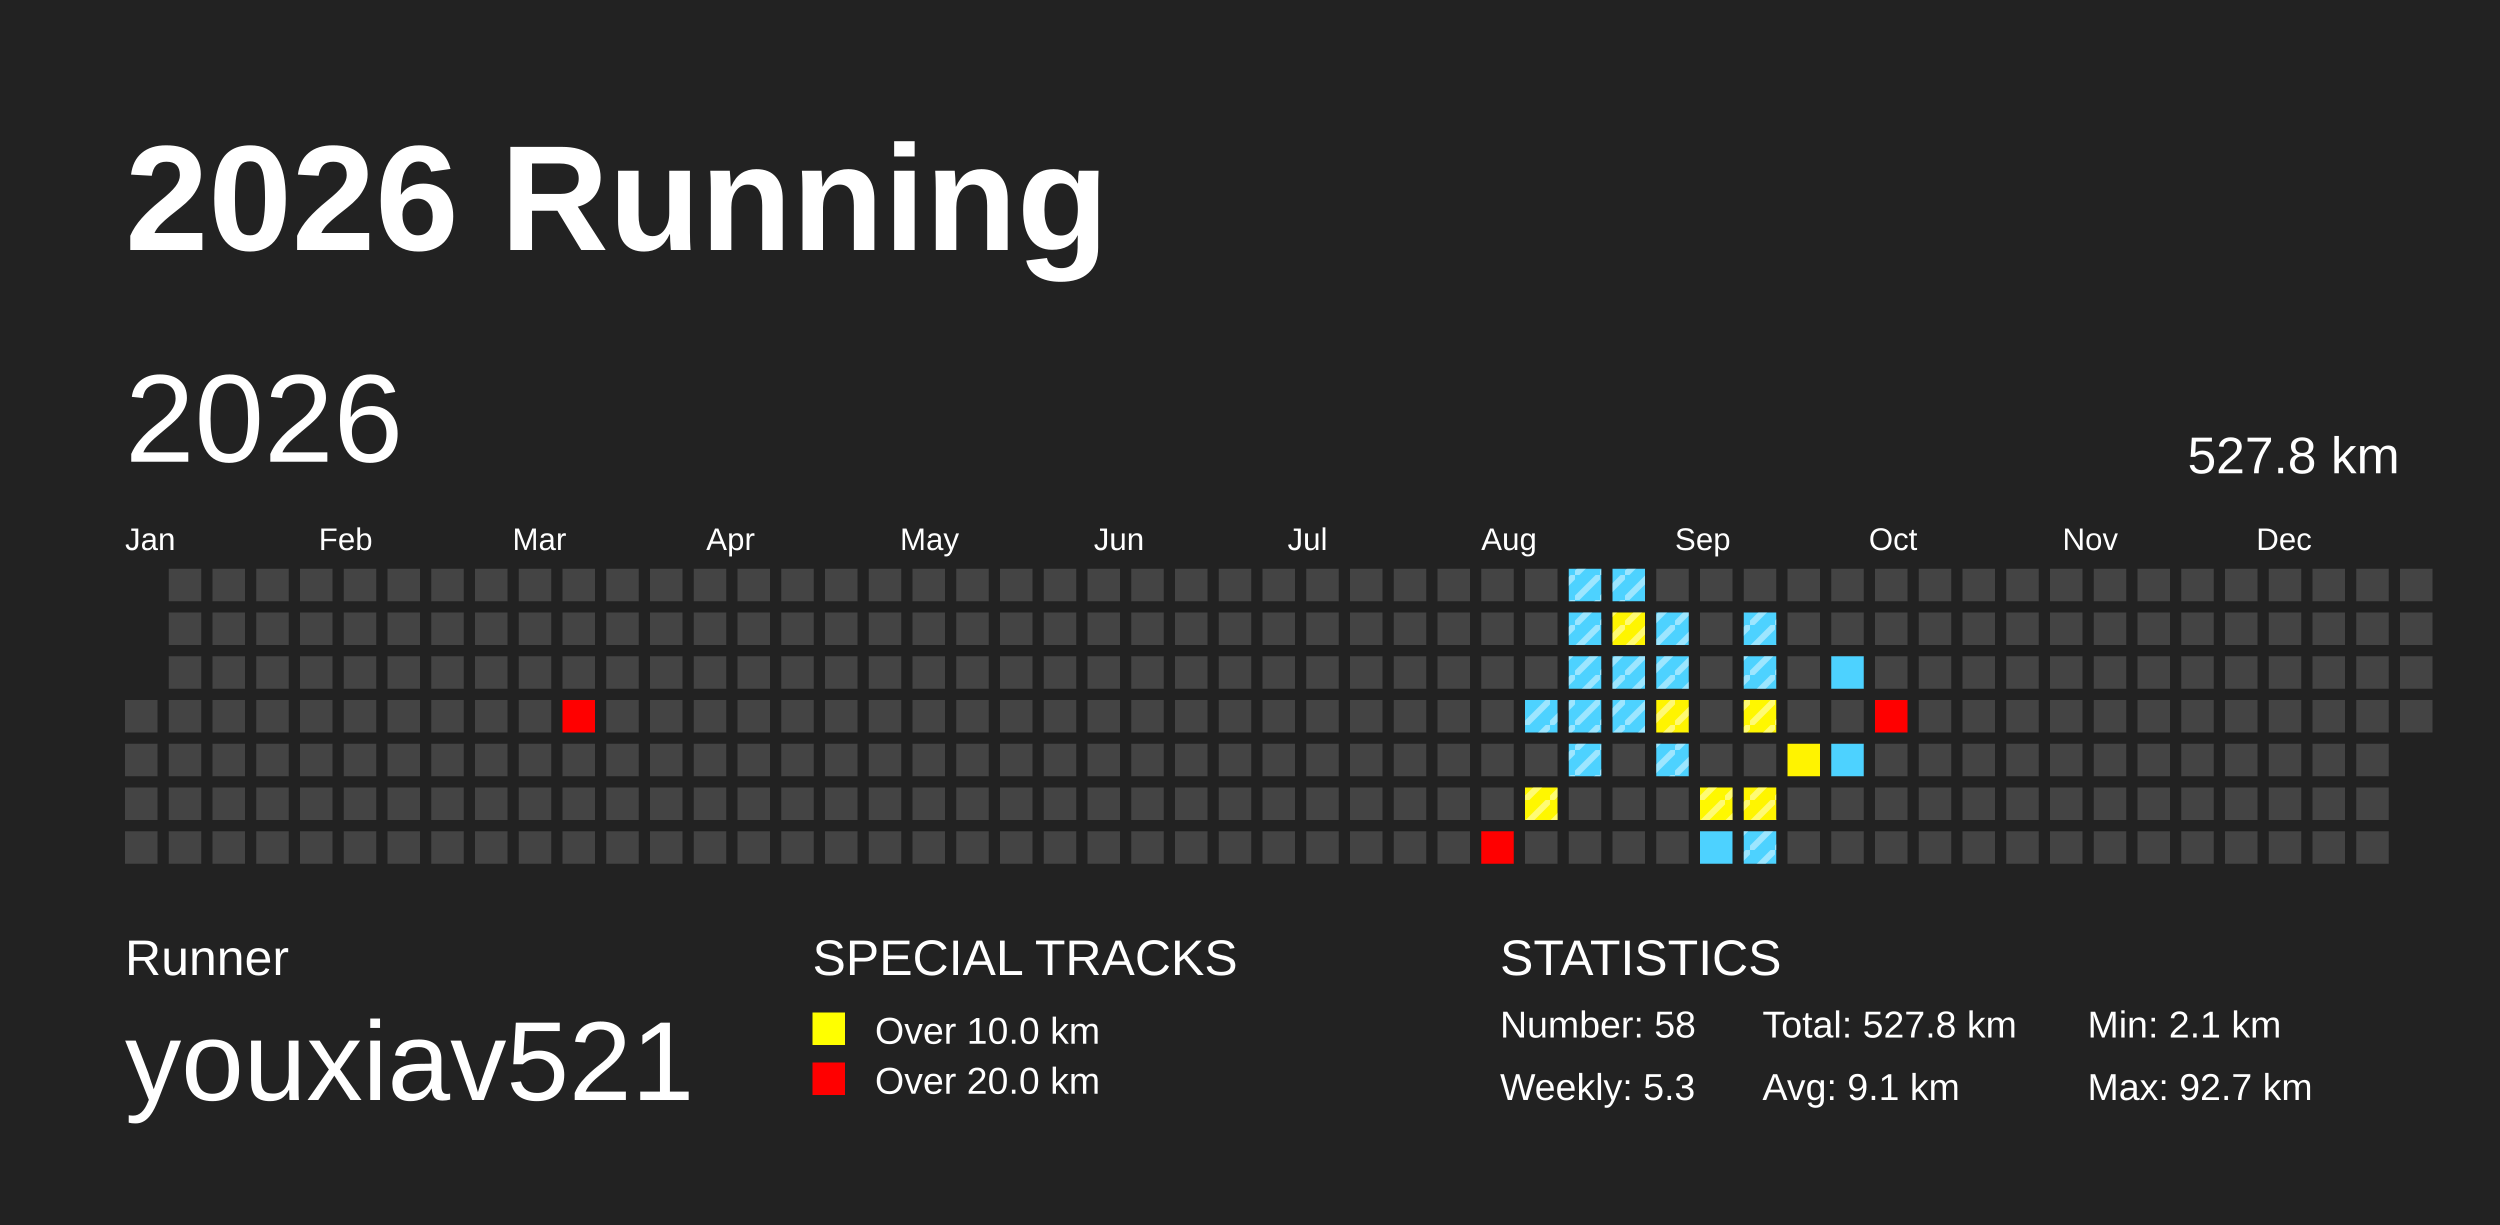
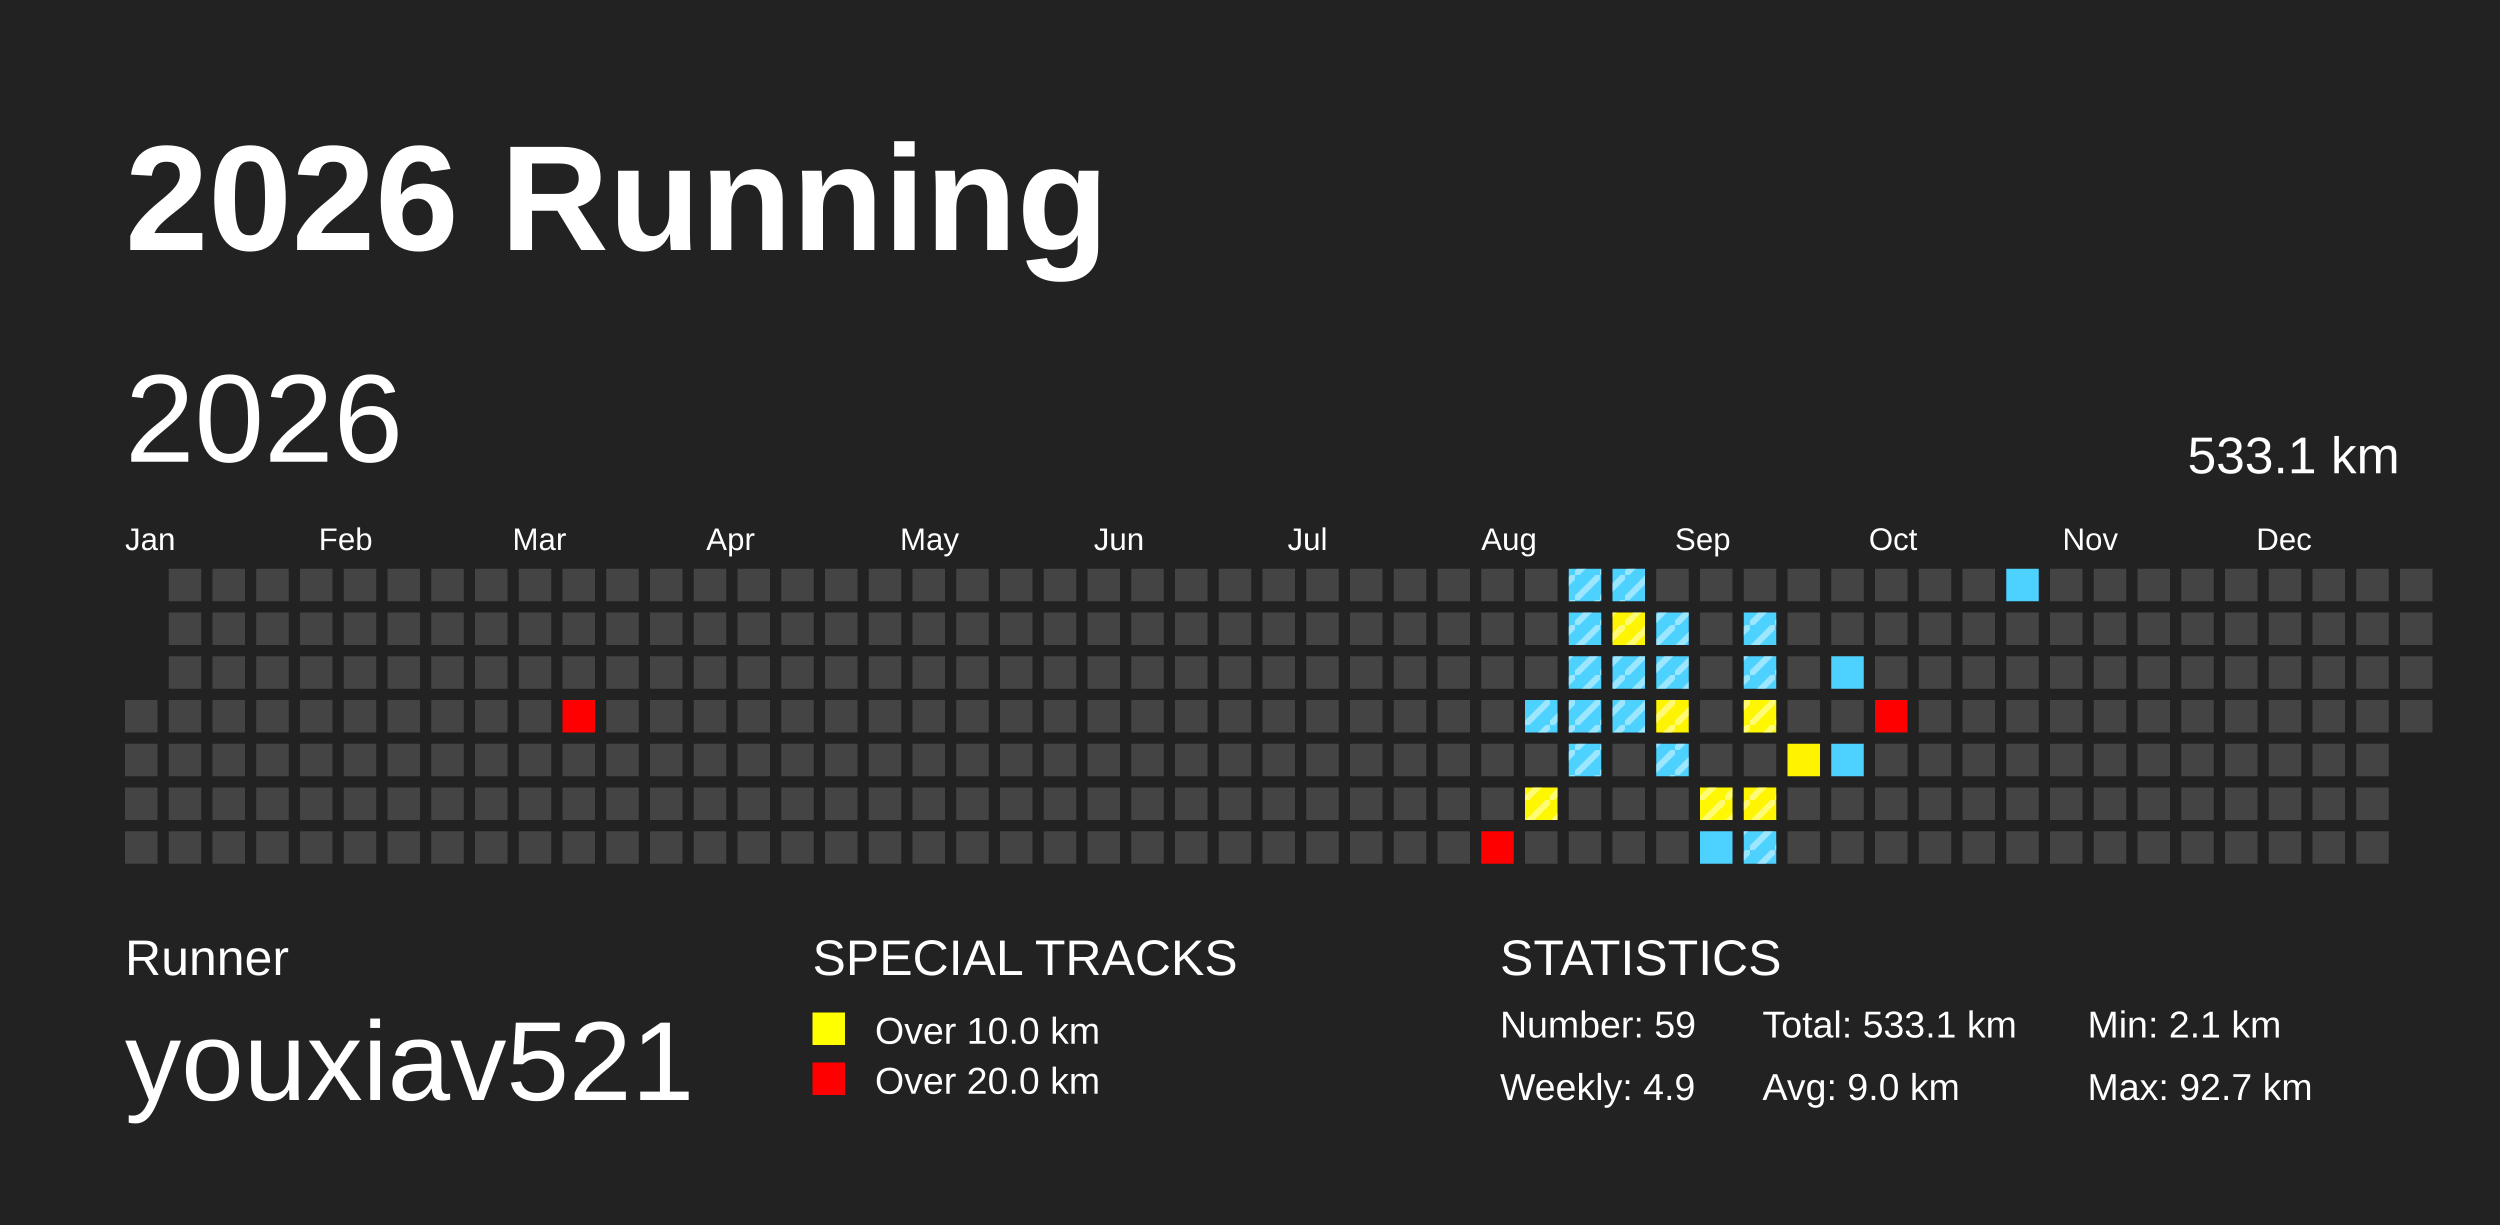
<svg xmlns="http://www.w3.org/2000/svg" baseProfile="full" height="98mm" version="1.1" viewBox="0,0,200,98" width="200mm">
  <defs>
    <pattern height="2" id="indoor-stripe" patternUnits="userSpaceOnUse" width="2">
      <line stroke="white" stroke-opacity="0.45" stroke-width="0.5" x1="0" x2="2" y1="2" y2="0" />
    </pattern>
  </defs>
  <rect fill="#222222" height="98" width="200" x="0" y="0" />
  <text fill="#FFFFFF" style="font-size:12px; font-family:Arial; font-weight:bold;" x="10" y="20">2026 Running</text>
  <text fill="#FFFFFF" style="font-size:4px; font-family:Arial" x="10" y="78">Runner</text>
  <text fill="#FFFFFF" style="font-size:9px; font-family:Arial" x="10" y="88">youxiav521</text>
  <text fill="#FFFFFF" style="font-size:4px; font-family:Arial" x="65" y="78">SPECIAL TRACKS</text>
  <rect fill="yellow" height="2.6" width="2.6" x="65" y="81" />
  <text fill="#FFFFFF" style="font-size:3px; font-family:Arial" x="70" y="83.5">Over 10.0 km</text>
  <rect fill="red" height="2.6" width="2.6" x="65" y="85" />
  <text fill="#FFFFFF" style="font-size:3px; font-family:Arial" x="70" y="87.5">Over 20.0 km</text>
  <text fill="#FFFFFF" style="font-size:4px; font-family:Arial" x="120" y="78">STATISTICS</text>
-   <text fill="#FFFFFF" style="font-size:3px; font-family:Arial" x="120" y="83">Number: 58</text>
-   <text fill="#FFFFFF" style="font-size:3px; font-family:Arial" x="120" y="88">Weekly: 5.3</text>
-   <text fill="#FFFFFF" style="font-size:3px; font-family:Arial" x="141" y="83">Total: 527.8 km</text>
-   <text fill="#FFFFFF" style="font-size:3px; font-family:Arial" x="141" y="88">Avg: 9.1 km</text>
+   <text fill="#FFFFFF" style="font-size:3px; font-family:Arial" x="120" y="83">Number: 59</text>
+   <text fill="#FFFFFF" style="font-size:3px; font-family:Arial" x="120" y="88">Weekly: 4.9</text>
+   <text fill="#FFFFFF" style="font-size:3px; font-family:Arial" x="141" y="83">Total: 533.1 km</text>
+   <text fill="#FFFFFF" style="font-size:3px; font-family:Arial" x="141" y="88">Avg: 9.0 km</text>
  <text fill="#FFFFFF" style="font-size:3px; font-family:Arial" x="167" y="83">Min: 2.1 km</text>
  <text fill="#FFFFFF" style="font-size:3px; font-family:Arial" x="167" y="88">Max: 92.7 km</text>
  <text dominant-baseline="hanging" fill="#FFFFFF" style="font-size:10.0px; font-family:Arial;" x="10" y="30">2026</text>
-   <text dominant-baseline="hanging" fill="#FFFFFF" style="font-size:4.125px; font-family:Arial;" x="175" y="35">527.8 km</text>
+   <text dominant-baseline="hanging" fill="#FFFFFF" style="font-size:4.125px; font-family:Arial;" x="175" y="35">533.1 km</text>
  <text fill="#FFFFFF" style="font-size:2.5px; font-family:Arial" x="10.0" y="44">Jan</text>
  <text fill="#FFFFFF" style="font-size:2.5px; font-family:Arial" x="25.5" y="44">Feb</text>
  <text fill="#FFFFFF" style="font-size:2.5px; font-family:Arial" x="41.0" y="44">Mar</text>
  <text fill="#FFFFFF" style="font-size:2.5px; font-family:Arial" x="56.5" y="44">Apr</text>
  <text fill="#FFFFFF" style="font-size:2.5px; font-family:Arial" x="72.0" y="44">May</text>
  <text fill="#FFFFFF" style="font-size:2.5px; font-family:Arial" x="87.5" y="44">Jun</text>
  <text fill="#FFFFFF" style="font-size:2.5px; font-family:Arial" x="103.0" y="44">Jul</text>
  <text fill="#FFFFFF" style="font-size:2.5px; font-family:Arial" x="118.5" y="44">Aug</text>
  <text fill="#FFFFFF" style="font-size:2.5px; font-family:Arial" x="134.0" y="44">Sep</text>
  <text fill="#FFFFFF" style="font-size:2.5px; font-family:Arial" x="149.5" y="44">Oct</text>
  <text fill="#FFFFFF" style="font-size:2.5px; font-family:Arial" x="165.0" y="44">Nov</text>
  <text fill="#FFFFFF" style="font-size:2.5px; font-family:Arial" x="180.5" y="44">Dec</text>
  <rect fill="#444444" height="2.6" width="2.6" x="10.0" y="56.0" />
  <rect fill="#444444" height="2.6" width="2.6" x="10.0" y="59.5" />
  <rect fill="#444444" height="2.6" width="2.6" x="10.0" y="63.0" />
  <rect fill="#444444" height="2.6" width="2.6" x="10.0" y="66.5" />
  <rect fill="#444444" height="2.6" width="2.6" x="13.5" y="45.5" />
  <rect fill="#444444" height="2.6" width="2.6" x="13.5" y="49.0" />
  <rect fill="#444444" height="2.6" width="2.6" x="13.5" y="52.5" />
  <rect fill="#444444" height="2.6" width="2.6" x="13.5" y="56.0" />
  <rect fill="#444444" height="2.6" width="2.6" x="13.5" y="59.5" />
  <rect fill="#444444" height="2.6" width="2.6" x="13.5" y="63.0" />
  <rect fill="#444444" height="2.6" width="2.6" x="13.5" y="66.5" />
  <rect fill="#444444" height="2.6" width="2.6" x="17.0" y="45.5" />
  <rect fill="#444444" height="2.6" width="2.6" x="17.0" y="49.0" />
  <rect fill="#444444" height="2.6" width="2.6" x="17.0" y="52.5" />
  <rect fill="#444444" height="2.6" width="2.6" x="17.0" y="56.0" />
  <rect fill="#444444" height="2.6" width="2.6" x="17.0" y="59.5" />
  <rect fill="#444444" height="2.6" width="2.6" x="17.0" y="63.0" />
  <rect fill="#444444" height="2.6" width="2.6" x="17.0" y="66.5" />
  <rect fill="#444444" height="2.6" width="2.6" x="20.5" y="45.5" />
  <rect fill="#444444" height="2.6" width="2.6" x="20.5" y="49.0" />
  <rect fill="#444444" height="2.6" width="2.6" x="20.5" y="52.5" />
  <rect fill="#444444" height="2.6" width="2.6" x="20.5" y="56.0" />
  <rect fill="#444444" height="2.6" width="2.6" x="20.5" y="59.5" />
  <rect fill="#444444" height="2.6" width="2.6" x="20.5" y="63.0" />
  <rect fill="#444444" height="2.6" width="2.6" x="20.5" y="66.5" />
  <rect fill="#444444" height="2.6" width="2.6" x="24.0" y="45.5" />
  <rect fill="#444444" height="2.6" width="2.6" x="24.0" y="49.0" />
  <rect fill="#444444" height="2.6" width="2.6" x="24.0" y="52.5" />
  <rect fill="#444444" height="2.6" width="2.6" x="24.0" y="56.0" />
  <rect fill="#444444" height="2.6" width="2.6" x="24.0" y="59.5" />
  <rect fill="#444444" height="2.6" width="2.6" x="24.0" y="63.0" />
  <rect fill="#444444" height="2.6" width="2.6" x="24.0" y="66.5" />
  <rect fill="#444444" height="2.6" width="2.6" x="27.5" y="45.5" />
  <rect fill="#444444" height="2.6" width="2.6" x="27.5" y="49.0" />
  <rect fill="#444444" height="2.6" width="2.6" x="27.5" y="52.5" />
  <rect fill="#444444" height="2.6" width="2.6" x="27.5" y="56.0" />
  <rect fill="#444444" height="2.6" width="2.6" x="27.5" y="59.5" />
  <rect fill="#444444" height="2.6" width="2.6" x="27.5" y="63.0" />
  <rect fill="#444444" height="2.6" width="2.6" x="27.5" y="66.5" />
  <rect fill="#444444" height="2.6" width="2.6" x="31.0" y="45.5" />
  <rect fill="#444444" height="2.6" width="2.6" x="31.0" y="49.0" />
  <rect fill="#444444" height="2.6" width="2.6" x="31.0" y="52.5" />
  <rect fill="#444444" height="2.6" width="2.6" x="31.0" y="56.0" />
  <rect fill="#444444" height="2.6" width="2.6" x="31.0" y="59.5" />
  <rect fill="#444444" height="2.6" width="2.6" x="31.0" y="63.0" />
  <rect fill="#444444" height="2.6" width="2.6" x="31.0" y="66.5" />
  <rect fill="#444444" height="2.6" width="2.6" x="34.5" y="45.5" />
  <rect fill="#444444" height="2.6" width="2.6" x="34.5" y="49.0" />
  <rect fill="#444444" height="2.6" width="2.6" x="34.5" y="52.5" />
  <rect fill="#444444" height="2.6" width="2.6" x="34.5" y="56.0" />
  <rect fill="#444444" height="2.6" width="2.6" x="34.5" y="59.5" />
  <rect fill="#444444" height="2.6" width="2.6" x="34.5" y="63.0" />
  <rect fill="#444444" height="2.6" width="2.6" x="34.5" y="66.5" />
  <rect fill="#444444" height="2.6" width="2.6" x="38.0" y="45.5" />
  <rect fill="#444444" height="2.6" width="2.6" x="38.0" y="49.0" />
  <rect fill="#444444" height="2.6" width="2.6" x="38.0" y="52.5" />
  <rect fill="#444444" height="2.6" width="2.6" x="38.0" y="56.0" />
  <rect fill="#444444" height="2.6" width="2.6" x="38.0" y="59.5" />
  <rect fill="#444444" height="2.6" width="2.6" x="38.0" y="63.0" />
  <rect fill="#444444" height="2.6" width="2.6" x="38.0" y="66.5" />
  <rect fill="#444444" height="2.6" width="2.6" x="41.5" y="45.5" />
  <rect fill="#444444" height="2.6" width="2.6" x="41.5" y="49.0" />
  <rect fill="#444444" height="2.6" width="2.6" x="41.5" y="52.5" />
  <rect fill="#444444" height="2.6" width="2.6" x="41.5" y="56.0" />
  <rect fill="#444444" height="2.6" width="2.6" x="41.5" y="59.5" />
  <rect fill="#444444" height="2.6" width="2.6" x="41.5" y="63.0" />
  <rect fill="#444444" height="2.6" width="2.6" x="41.5" y="66.5" />
  <rect fill="#444444" height="2.6" width="2.6" x="45.0" y="45.5" />
  <rect fill="#444444" height="2.6" width="2.6" x="45.0" y="49.0" />
  <rect fill="#444444" height="2.6" width="2.6" x="45.0" y="52.5" />
  <rect fill="red" height="2.6" width="2.6" x="45.0" y="56.0" />
  <rect fill="#444444" height="2.6" width="2.6" x="45.0" y="59.5" />
  <rect fill="#444444" height="2.6" width="2.6" x="45.0" y="63.0" />
  <rect fill="#444444" height="2.6" width="2.6" x="45.0" y="66.5" />
  <rect fill="#444444" height="2.6" width="2.6" x="48.5" y="45.5" />
  <rect fill="#444444" height="2.6" width="2.6" x="48.5" y="49.0" />
  <rect fill="#444444" height="2.6" width="2.6" x="48.5" y="52.5" />
  <rect fill="#444444" height="2.6" width="2.6" x="48.5" y="56.0" />
  <rect fill="#444444" height="2.6" width="2.6" x="48.5" y="59.5" />
  <rect fill="#444444" height="2.6" width="2.6" x="48.5" y="63.0" />
  <rect fill="#444444" height="2.6" width="2.6" x="48.5" y="66.5" />
  <rect fill="#444444" height="2.6" width="2.6" x="52.0" y="45.5" />
  <rect fill="#444444" height="2.6" width="2.6" x="52.0" y="49.0" />
  <rect fill="#444444" height="2.6" width="2.6" x="52.0" y="52.5" />
  <rect fill="#444444" height="2.6" width="2.6" x="52.0" y="56.0" />
  <rect fill="#444444" height="2.6" width="2.6" x="52.0" y="59.5" />
  <rect fill="#444444" height="2.6" width="2.6" x="52.0" y="63.0" />
  <rect fill="#444444" height="2.6" width="2.6" x="52.0" y="66.5" />
  <rect fill="#444444" height="2.6" width="2.6" x="55.5" y="45.5" />
  <rect fill="#444444" height="2.6" width="2.6" x="55.5" y="49.0" />
  <rect fill="#444444" height="2.6" width="2.6" x="55.5" y="52.5" />
  <rect fill="#444444" height="2.6" width="2.6" x="55.5" y="56.0" />
  <rect fill="#444444" height="2.6" width="2.6" x="55.5" y="59.5" />
  <rect fill="#444444" height="2.6" width="2.6" x="55.5" y="63.0" />
  <rect fill="#444444" height="2.6" width="2.6" x="55.5" y="66.5" />
  <rect fill="#444444" height="2.6" width="2.6" x="59.0" y="45.5" />
  <rect fill="#444444" height="2.6" width="2.6" x="59.0" y="49.0" />
  <rect fill="#444444" height="2.6" width="2.6" x="59.0" y="52.5" />
  <rect fill="#444444" height="2.6" width="2.6" x="59.0" y="56.0" />
  <rect fill="#444444" height="2.6" width="2.6" x="59.0" y="59.5" />
  <rect fill="#444444" height="2.6" width="2.6" x="59.0" y="63.0" />
  <rect fill="#444444" height="2.6" width="2.6" x="59.0" y="66.5" />
  <rect fill="#444444" height="2.6" width="2.6" x="62.5" y="45.5" />
  <rect fill="#444444" height="2.6" width="2.6" x="62.5" y="49.0" />
  <rect fill="#444444" height="2.6" width="2.6" x="62.5" y="52.5" />
  <rect fill="#444444" height="2.6" width="2.6" x="62.5" y="56.0" />
  <rect fill="#444444" height="2.6" width="2.6" x="62.5" y="59.5" />
  <rect fill="#444444" height="2.6" width="2.6" x="62.5" y="63.0" />
  <rect fill="#444444" height="2.6" width="2.6" x="62.5" y="66.5" />
  <rect fill="#444444" height="2.6" width="2.6" x="66.0" y="45.5" />
  <rect fill="#444444" height="2.6" width="2.6" x="66.0" y="49.0" />
  <rect fill="#444444" height="2.6" width="2.6" x="66.0" y="52.5" />
  <rect fill="#444444" height="2.6" width="2.6" x="66.0" y="56.0" />
  <rect fill="#444444" height="2.6" width="2.6" x="66.0" y="59.5" />
  <rect fill="#444444" height="2.6" width="2.6" x="66.0" y="63.0" />
  <rect fill="#444444" height="2.6" width="2.6" x="66.0" y="66.5" />
  <rect fill="#444444" height="2.6" width="2.6" x="69.5" y="45.5" />
  <rect fill="#444444" height="2.6" width="2.6" x="69.5" y="49.0" />
  <rect fill="#444444" height="2.6" width="2.6" x="69.5" y="52.5" />
  <rect fill="#444444" height="2.6" width="2.6" x="69.5" y="56.0" />
  <rect fill="#444444" height="2.6" width="2.6" x="69.5" y="59.5" />
  <rect fill="#444444" height="2.6" width="2.6" x="69.5" y="63.0" />
  <rect fill="#444444" height="2.6" width="2.6" x="69.5" y="66.5" />
  <rect fill="#444444" height="2.6" width="2.6" x="73.0" y="45.5" />
  <rect fill="#444444" height="2.6" width="2.6" x="73.0" y="49.0" />
  <rect fill="#444444" height="2.6" width="2.6" x="73.0" y="52.5" />
  <rect fill="#444444" height="2.6" width="2.6" x="73.0" y="56.0" />
  <rect fill="#444444" height="2.6" width="2.6" x="73.0" y="59.5" />
  <rect fill="#444444" height="2.6" width="2.6" x="73.0" y="63.0" />
  <rect fill="#444444" height="2.6" width="2.6" x="73.0" y="66.5" />
  <rect fill="#444444" height="2.6" width="2.6" x="76.5" y="45.5" />
  <rect fill="#444444" height="2.6" width="2.6" x="76.5" y="49.0" />
  <rect fill="#444444" height="2.6" width="2.6" x="76.5" y="52.5" />
  <rect fill="#444444" height="2.6" width="2.6" x="76.5" y="56.0" />
  <rect fill="#444444" height="2.6" width="2.6" x="76.5" y="59.5" />
  <rect fill="#444444" height="2.6" width="2.6" x="76.5" y="63.0" />
  <rect fill="#444444" height="2.6" width="2.6" x="76.5" y="66.5" />
  <rect fill="#444444" height="2.6" width="2.6" x="80.0" y="45.5" />
  <rect fill="#444444" height="2.6" width="2.6" x="80.0" y="49.0" />
  <rect fill="#444444" height="2.6" width="2.6" x="80.0" y="52.5" />
  <rect fill="#444444" height="2.6" width="2.6" x="80.0" y="56.0" />
  <rect fill="#444444" height="2.6" width="2.6" x="80.0" y="59.5" />
  <rect fill="#444444" height="2.6" width="2.6" x="80.0" y="63.0" />
  <rect fill="#444444" height="2.6" width="2.6" x="80.0" y="66.5" />
  <rect fill="#444444" height="2.6" width="2.6" x="83.5" y="45.5" />
  <rect fill="#444444" height="2.6" width="2.6" x="83.5" y="49.0" />
  <rect fill="#444444" height="2.6" width="2.6" x="83.5" y="52.5" />
  <rect fill="#444444" height="2.6" width="2.6" x="83.5" y="56.0" />
  <rect fill="#444444" height="2.6" width="2.6" x="83.5" y="59.5" />
  <rect fill="#444444" height="2.6" width="2.6" x="83.5" y="63.0" />
  <rect fill="#444444" height="2.6" width="2.6" x="83.5" y="66.5" />
  <rect fill="#444444" height="2.6" width="2.6" x="87.0" y="45.5" />
  <rect fill="#444444" height="2.6" width="2.6" x="87.0" y="49.0" />
  <rect fill="#444444" height="2.6" width="2.6" x="87.0" y="52.5" />
  <rect fill="#444444" height="2.6" width="2.6" x="87.0" y="56.0" />
  <rect fill="#444444" height="2.6" width="2.6" x="87.0" y="59.5" />
  <rect fill="#444444" height="2.6" width="2.6" x="87.0" y="63.0" />
  <rect fill="#444444" height="2.6" width="2.6" x="87.0" y="66.5" />
  <rect fill="#444444" height="2.6" width="2.6" x="90.5" y="45.5" />
  <rect fill="#444444" height="2.6" width="2.6" x="90.5" y="49.0" />
  <rect fill="#444444" height="2.6" width="2.6" x="90.5" y="52.5" />
  <rect fill="#444444" height="2.6" width="2.6" x="90.5" y="56.0" />
  <rect fill="#444444" height="2.6" width="2.6" x="90.5" y="59.5" />
  <rect fill="#444444" height="2.6" width="2.6" x="90.5" y="63.0" />
  <rect fill="#444444" height="2.6" width="2.6" x="90.5" y="66.5" />
  <rect fill="#444444" height="2.6" width="2.6" x="94.0" y="45.5" />
  <rect fill="#444444" height="2.6" width="2.6" x="94.0" y="49.0" />
  <rect fill="#444444" height="2.6" width="2.6" x="94.0" y="52.5" />
  <rect fill="#444444" height="2.6" width="2.6" x="94.0" y="56.0" />
  <rect fill="#444444" height="2.6" width="2.6" x="94.0" y="59.5" />
  <rect fill="#444444" height="2.6" width="2.6" x="94.0" y="63.0" />
  <rect fill="#444444" height="2.6" width="2.6" x="94.0" y="66.5" />
  <rect fill="#444444" height="2.6" width="2.6" x="97.5" y="45.5" />
  <rect fill="#444444" height="2.6" width="2.6" x="97.5" y="49.0" />
  <rect fill="#444444" height="2.6" width="2.6" x="97.5" y="52.5" />
  <rect fill="#444444" height="2.6" width="2.6" x="97.5" y="56.0" />
  <rect fill="#444444" height="2.6" width="2.6" x="97.5" y="59.5" />
  <rect fill="#444444" height="2.6" width="2.6" x="97.5" y="63.0" />
  <rect fill="#444444" height="2.6" width="2.6" x="97.5" y="66.5" />
  <rect fill="#444444" height="2.6" width="2.6" x="101.0" y="45.5" />
  <rect fill="#444444" height="2.6" width="2.6" x="101.0" y="49.0" />
  <rect fill="#444444" height="2.6" width="2.6" x="101.0" y="52.5" />
  <rect fill="#444444" height="2.6" width="2.6" x="101.0" y="56.0" />
  <rect fill="#444444" height="2.6" width="2.6" x="101.0" y="59.5" />
  <rect fill="#444444" height="2.6" width="2.6" x="101.0" y="63.0" />
  <rect fill="#444444" height="2.6" width="2.6" x="101.0" y="66.5" />
  <rect fill="#444444" height="2.6" width="2.6" x="104.5" y="45.5" />
  <rect fill="#444444" height="2.6" width="2.6" x="104.5" y="49.0" />
  <rect fill="#444444" height="2.6" width="2.6" x="104.5" y="52.5" />
  <rect fill="#444444" height="2.6" width="2.6" x="104.5" y="56.0" />
  <rect fill="#444444" height="2.6" width="2.6" x="104.5" y="59.5" />
  <rect fill="#444444" height="2.6" width="2.6" x="104.5" y="63.0" />
  <rect fill="#444444" height="2.6" width="2.6" x="104.5" y="66.5" />
  <rect fill="#444444" height="2.6" width="2.6" x="108.0" y="45.5" />
  <rect fill="#444444" height="2.6" width="2.6" x="108.0" y="49.0" />
  <rect fill="#444444" height="2.6" width="2.6" x="108.0" y="52.5" />
  <rect fill="#444444" height="2.6" width="2.6" x="108.0" y="56.0" />
  <rect fill="#444444" height="2.6" width="2.6" x="108.0" y="59.5" />
  <rect fill="#444444" height="2.6" width="2.6" x="108.0" y="63.0" />
  <rect fill="#444444" height="2.6" width="2.6" x="108.0" y="66.5" />
  <rect fill="#444444" height="2.6" width="2.6" x="111.5" y="45.5" />
  <rect fill="#444444" height="2.6" width="2.6" x="111.5" y="49.0" />
  <rect fill="#444444" height="2.6" width="2.6" x="111.5" y="52.5" />
  <rect fill="#444444" height="2.6" width="2.6" x="111.5" y="56.0" />
  <rect fill="#444444" height="2.6" width="2.6" x="111.5" y="59.5" />
  <rect fill="#444444" height="2.6" width="2.6" x="111.5" y="63.0" />
  <rect fill="#444444" height="2.6" width="2.6" x="111.5" y="66.5" />
  <rect fill="#444444" height="2.6" width="2.6" x="115.0" y="45.5" />
  <rect fill="#444444" height="2.6" width="2.6" x="115.0" y="49.0" />
  <rect fill="#444444" height="2.6" width="2.6" x="115.0" y="52.5" />
  <rect fill="#444444" height="2.6" width="2.6" x="115.0" y="56.0" />
  <rect fill="#444444" height="2.6" width="2.6" x="115.0" y="59.5" />
  <rect fill="#444444" height="2.6" width="2.6" x="115.0" y="63.0" />
  <rect fill="#444444" height="2.6" width="2.6" x="115.0" y="66.5" />
  <rect fill="#444444" height="2.6" width="2.6" x="118.5" y="45.5" />
  <rect fill="#444444" height="2.6" width="2.6" x="118.5" y="49.0" />
  <rect fill="#444444" height="2.6" width="2.6" x="118.5" y="52.5" />
  <rect fill="#444444" height="2.6" width="2.6" x="118.5" y="56.0" />
  <rect fill="#444444" height="2.6" width="2.6" x="118.5" y="59.5" />
  <rect fill="#444444" height="2.6" width="2.6" x="118.5" y="63.0" />
  <rect fill="red" height="2.6" width="2.6" x="118.5" y="66.5" />
  <rect fill="#444444" height="2.6" width="2.6" x="122.0" y="45.5" />
  <rect fill="#444444" height="2.6" width="2.6" x="122.0" y="49.0" />
  <rect fill="#444444" height="2.6" width="2.6" x="122.0" y="52.5" />
  <rect fill="#4dd2ff" height="2.6" width="2.6" x="122.0" y="56.0" />
  <rect fill="url(#indoor-stripe)" height="2.6" style="pointer-events: none;" width="2.6" x="122.0" y="56.0" />
  <rect fill="#444444" height="2.6" width="2.6" x="122.0" y="59.5" />
  <rect fill="#fff700" height="2.6" width="2.6" x="122.0" y="63.0" />
  <rect fill="url(#indoor-stripe)" height="2.6" style="pointer-events: none;" width="2.6" x="122.0" y="63.0" />
  <rect fill="#444444" height="2.6" width="2.6" x="122.0" y="66.5" />
  <rect fill="#4dd2ff" height="2.6" width="2.6" x="125.5" y="45.5" />
  <rect fill="url(#indoor-stripe)" height="2.6" style="pointer-events: none;" width="2.6" x="125.5" y="45.5" />
  <rect fill="#4dd2ff" height="2.6" width="2.6" x="125.5" y="49.0" />
  <rect fill="url(#indoor-stripe)" height="2.6" style="pointer-events: none;" width="2.6" x="125.5" y="49.0" />
  <rect fill="#4dd2ff" height="2.6" width="2.6" x="125.5" y="52.5" />
  <rect fill="url(#indoor-stripe)" height="2.6" style="pointer-events: none;" width="2.6" x="125.5" y="52.5" />
  <rect fill="#4dd2ff" height="2.6" width="2.6" x="125.5" y="56.0" />
  <rect fill="url(#indoor-stripe)" height="2.6" style="pointer-events: none;" width="2.6" x="125.5" y="56.0" />
  <rect fill="#4dd2ff" height="2.6" width="2.6" x="125.5" y="59.5" />
  <rect fill="url(#indoor-stripe)" height="2.6" style="pointer-events: none;" width="2.6" x="125.5" y="59.5" />
  <rect fill="#444444" height="2.6" width="2.6" x="125.5" y="63.0" />
  <rect fill="#444444" height="2.6" width="2.6" x="125.5" y="66.5" />
  <rect fill="#4dd2ff" height="2.6" width="2.6" x="129.0" y="45.5" />
  <rect fill="url(#indoor-stripe)" height="2.6" style="pointer-events: none;" width="2.6" x="129.0" y="45.5" />
  <rect fill="#fff500" height="2.6" width="2.6" x="129.0" y="49.0" />
  <rect fill="url(#indoor-stripe)" height="2.6" style="pointer-events: none;" width="2.6" x="129.0" y="49.0" />
  <rect fill="#4dd2ff" height="2.6" width="2.6" x="129.0" y="52.5" />
  <rect fill="url(#indoor-stripe)" height="2.6" style="pointer-events: none;" width="2.6" x="129.0" y="52.5" />
  <rect fill="#4dd2ff" height="2.6" width="2.6" x="129.0" y="56.0" />
  <rect fill="url(#indoor-stripe)" height="2.6" style="pointer-events: none;" width="2.6" x="129.0" y="56.0" />
  <rect fill="#444444" height="2.6" width="2.6" x="129.0" y="59.5" />
  <rect fill="#444444" height="2.6" width="2.6" x="129.0" y="63.0" />
  <rect fill="#444444" height="2.6" width="2.6" x="129.0" y="66.5" />
  <rect fill="#444444" height="2.6" width="2.6" x="132.5" y="45.5" />
  <rect fill="#4dd2ff" height="2.6" width="2.6" x="132.5" y="49.0" />
  <rect fill="url(#indoor-stripe)" height="2.6" style="pointer-events: none;" width="2.6" x="132.5" y="49.0" />
  <rect fill="#4dd2ff" height="2.6" width="2.6" x="132.5" y="52.5" />
  <rect fill="url(#indoor-stripe)" height="2.6" style="pointer-events: none;" width="2.6" x="132.5" y="52.5" />
  <rect fill="#fff400" height="2.6" width="2.6" x="132.5" y="56.0" />
  <rect fill="url(#indoor-stripe)" height="2.6" style="pointer-events: none;" width="2.6" x="132.5" y="56.0" />
  <rect fill="#4dd2ff" height="2.6" width="2.6" x="132.5" y="59.5" />
  <rect fill="url(#indoor-stripe)" height="2.6" style="pointer-events: none;" width="2.6" x="132.5" y="59.5" />
  <rect fill="#444444" height="2.6" width="2.6" x="132.5" y="63.0" />
  <rect fill="#444444" height="2.6" width="2.6" x="132.5" y="66.5" />
  <rect fill="#444444" height="2.6" width="2.6" x="136.0" y="45.5" />
  <rect fill="#444444" height="2.6" width="2.6" x="136.0" y="49.0" />
  <rect fill="#444444" height="2.6" width="2.6" x="136.0" y="52.5" />
  <rect fill="#444444" height="2.6" width="2.6" x="136.0" y="56.0" />
  <rect fill="#444444" height="2.6" width="2.6" x="136.0" y="59.5" />
  <rect fill="#fff800" height="2.6" width="2.6" x="136.0" y="63.0" />
  <rect fill="url(#indoor-stripe)" height="2.6" style="pointer-events: none;" width="2.6" x="136.0" y="63.0" />
  <rect fill="#4dd2ff" height="2.6" width="2.6" x="136.0" y="66.5" />
  <rect fill="#444444" height="2.6" width="2.6" x="139.5" y="45.5" />
  <rect fill="#4dd2ff" height="2.6" width="2.6" x="139.5" y="49.0" />
  <rect fill="url(#indoor-stripe)" height="2.6" style="pointer-events: none;" width="2.6" x="139.5" y="49.0" />
  <rect fill="#4dd2ff" height="2.6" width="2.6" x="139.5" y="52.5" />
  <rect fill="url(#indoor-stripe)" height="2.6" style="pointer-events: none;" width="2.6" x="139.5" y="52.5" />
  <rect fill="#fff700" height="2.6" width="2.6" x="139.5" y="56.0" />
  <rect fill="url(#indoor-stripe)" height="2.6" style="pointer-events: none;" width="2.6" x="139.5" y="56.0" />
  <rect fill="#444444" height="2.6" width="2.6" x="139.5" y="59.5" />
  <rect fill="#fff500" height="2.6" width="2.6" x="139.5" y="63.0" />
  <rect fill="url(#indoor-stripe)" height="2.6" style="pointer-events: none;" width="2.6" x="139.5" y="63.0" />
  <rect fill="#4dd2ff" height="2.6" width="2.6" x="139.5" y="66.5" />
  <rect fill="url(#indoor-stripe)" height="2.6" style="pointer-events: none;" width="2.6" x="139.5" y="66.5" />
  <rect fill="#444444" height="2.6" width="2.6" x="143.0" y="45.5" />
  <rect fill="#444444" height="2.6" width="2.6" x="143.0" y="49.0" />
  <rect fill="#444444" height="2.6" width="2.6" x="143.0" y="52.5" />
  <rect fill="#444444" height="2.6" width="2.6" x="143.0" y="56.0" />
  <rect fill="#fff300" height="2.6" width="2.6" x="143.0" y="59.5" />
  <rect fill="#444444" height="2.6" width="2.6" x="143.0" y="63.0" />
  <rect fill="#444444" height="2.6" width="2.6" x="143.0" y="66.5" />
  <rect fill="#444444" height="2.6" width="2.6" x="146.5" y="45.5" />
  <rect fill="#444444" height="2.6" width="2.6" x="146.5" y="49.0" />
  <rect fill="#4dd2ff" height="2.6" width="2.6" x="146.5" y="52.5" />
  <rect fill="#444444" height="2.6" width="2.6" x="146.5" y="56.0" />
  <rect fill="#4dd2ff" height="2.6" width="2.6" x="146.5" y="59.5" />
  <rect fill="#444444" height="2.6" width="2.6" x="146.5" y="63.0" />
  <rect fill="#444444" height="2.6" width="2.6" x="146.5" y="66.5" />
  <rect fill="#444444" height="2.6" width="2.6" x="150.0" y="45.5" />
  <rect fill="#444444" height="2.6" width="2.6" x="150.0" y="49.0" />
  <rect fill="#444444" height="2.6" width="2.6" x="150.0" y="52.5" />
  <rect fill="red" height="2.6" width="2.6" x="150.0" y="56.0" />
  <rect fill="#444444" height="2.6" width="2.6" x="150.0" y="59.5" />
  <rect fill="#444444" height="2.6" width="2.6" x="150.0" y="63.0" />
  <rect fill="#444444" height="2.6" width="2.6" x="150.0" y="66.5" />
  <rect fill="#444444" height="2.6" width="2.6" x="153.5" y="45.5" />
  <rect fill="#444444" height="2.6" width="2.6" x="153.5" y="49.0" />
  <rect fill="#444444" height="2.6" width="2.6" x="153.5" y="52.5" />
  <rect fill="#444444" height="2.6" width="2.6" x="153.5" y="56.0" />
  <rect fill="#444444" height="2.6" width="2.6" x="153.5" y="59.5" />
  <rect fill="#444444" height="2.6" width="2.6" x="153.5" y="63.0" />
  <rect fill="#444444" height="2.6" width="2.6" x="153.5" y="66.5" />
  <rect fill="#444444" height="2.6" width="2.6" x="157.0" y="45.5" />
  <rect fill="#444444" height="2.6" width="2.6" x="157.0" y="49.0" />
  <rect fill="#444444" height="2.6" width="2.6" x="157.0" y="52.5" />
  <rect fill="#444444" height="2.6" width="2.6" x="157.0" y="56.0" />
  <rect fill="#444444" height="2.6" width="2.6" x="157.0" y="59.5" />
  <rect fill="#444444" height="2.6" width="2.6" x="157.0" y="63.0" />
  <rect fill="#444444" height="2.6" width="2.6" x="157.0" y="66.5" />
-   <rect fill="#444444" height="2.6" width="2.6" x="160.5" y="45.5" />
+   <rect fill="#4dd2ff" height="2.6" width="2.6" x="160.5" y="45.5" />
  <rect fill="#444444" height="2.6" width="2.6" x="160.5" y="49.0" />
  <rect fill="#444444" height="2.6" width="2.6" x="160.5" y="52.5" />
  <rect fill="#444444" height="2.6" width="2.6" x="160.5" y="56.0" />
  <rect fill="#444444" height="2.6" width="2.6" x="160.5" y="59.5" />
  <rect fill="#444444" height="2.6" width="2.6" x="160.5" y="63.0" />
  <rect fill="#444444" height="2.6" width="2.6" x="160.5" y="66.5" />
  <rect fill="#444444" height="2.6" width="2.6" x="164.0" y="45.5" />
  <rect fill="#444444" height="2.6" width="2.6" x="164.0" y="49.0" />
  <rect fill="#444444" height="2.6" width="2.6" x="164.0" y="52.5" />
  <rect fill="#444444" height="2.6" width="2.6" x="164.0" y="56.0" />
  <rect fill="#444444" height="2.6" width="2.6" x="164.0" y="59.5" />
  <rect fill="#444444" height="2.6" width="2.6" x="164.0" y="63.0" />
  <rect fill="#444444" height="2.6" width="2.6" x="164.0" y="66.5" />
  <rect fill="#444444" height="2.6" width="2.6" x="167.5" y="45.5" />
  <rect fill="#444444" height="2.6" width="2.6" x="167.5" y="49.0" />
  <rect fill="#444444" height="2.6" width="2.6" x="167.5" y="52.5" />
  <rect fill="#444444" height="2.6" width="2.6" x="167.5" y="56.0" />
  <rect fill="#444444" height="2.6" width="2.6" x="167.5" y="59.5" />
  <rect fill="#444444" height="2.6" width="2.6" x="167.5" y="63.0" />
  <rect fill="#444444" height="2.6" width="2.6" x="167.5" y="66.5" />
  <rect fill="#444444" height="2.6" width="2.6" x="171.0" y="45.5" />
  <rect fill="#444444" height="2.6" width="2.6" x="171.0" y="49.0" />
  <rect fill="#444444" height="2.6" width="2.6" x="171.0" y="52.5" />
  <rect fill="#444444" height="2.6" width="2.6" x="171.0" y="56.0" />
  <rect fill="#444444" height="2.6" width="2.6" x="171.0" y="59.5" />
  <rect fill="#444444" height="2.6" width="2.6" x="171.0" y="63.0" />
  <rect fill="#444444" height="2.6" width="2.6" x="171.0" y="66.5" />
  <rect fill="#444444" height="2.6" width="2.6" x="174.5" y="45.5" />
  <rect fill="#444444" height="2.6" width="2.6" x="174.5" y="49.0" />
  <rect fill="#444444" height="2.6" width="2.6" x="174.5" y="52.5" />
  <rect fill="#444444" height="2.6" width="2.6" x="174.5" y="56.0" />
  <rect fill="#444444" height="2.6" width="2.6" x="174.5" y="59.5" />
  <rect fill="#444444" height="2.6" width="2.6" x="174.5" y="63.0" />
  <rect fill="#444444" height="2.6" width="2.6" x="174.5" y="66.5" />
  <rect fill="#444444" height="2.6" width="2.6" x="178.0" y="45.5" />
  <rect fill="#444444" height="2.6" width="2.6" x="178.0" y="49.0" />
  <rect fill="#444444" height="2.6" width="2.6" x="178.0" y="52.5" />
  <rect fill="#444444" height="2.6" width="2.6" x="178.0" y="56.0" />
  <rect fill="#444444" height="2.6" width="2.6" x="178.0" y="59.5" />
  <rect fill="#444444" height="2.6" width="2.6" x="178.0" y="63.0" />
  <rect fill="#444444" height="2.6" width="2.6" x="178.0" y="66.5" />
  <rect fill="#444444" height="2.6" width="2.6" x="181.5" y="45.5" />
  <rect fill="#444444" height="2.6" width="2.6" x="181.5" y="49.0" />
  <rect fill="#444444" height="2.6" width="2.6" x="181.5" y="52.5" />
  <rect fill="#444444" height="2.6" width="2.6" x="181.5" y="56.0" />
  <rect fill="#444444" height="2.6" width="2.6" x="181.5" y="59.5" />
  <rect fill="#444444" height="2.6" width="2.6" x="181.5" y="63.0" />
  <rect fill="#444444" height="2.6" width="2.6" x="181.5" y="66.5" />
  <rect fill="#444444" height="2.6" width="2.6" x="185.0" y="45.5" />
  <rect fill="#444444" height="2.6" width="2.6" x="185.0" y="49.0" />
  <rect fill="#444444" height="2.6" width="2.6" x="185.0" y="52.5" />
  <rect fill="#444444" height="2.6" width="2.6" x="185.0" y="56.0" />
  <rect fill="#444444" height="2.6" width="2.6" x="185.0" y="59.5" />
  <rect fill="#444444" height="2.6" width="2.6" x="185.0" y="63.0" />
  <rect fill="#444444" height="2.6" width="2.6" x="185.0" y="66.5" />
  <rect fill="#444444" height="2.6" width="2.6" x="188.5" y="45.5" />
  <rect fill="#444444" height="2.6" width="2.6" x="188.5" y="49.0" />
  <rect fill="#444444" height="2.6" width="2.6" x="188.5" y="52.5" />
  <rect fill="#444444" height="2.6" width="2.6" x="188.5" y="56.0" />
  <rect fill="#444444" height="2.6" width="2.6" x="188.5" y="59.5" />
  <rect fill="#444444" height="2.6" width="2.6" x="188.5" y="63.0" />
  <rect fill="#444444" height="2.6" width="2.6" x="188.5" y="66.5" />
  <rect fill="#444444" height="2.6" width="2.6" x="192.0" y="45.5" />
  <rect fill="#444444" height="2.6" width="2.6" x="192.0" y="49.0" />
  <rect fill="#444444" height="2.6" width="2.6" x="192.0" y="52.5" />
  <rect fill="#444444" height="2.6" width="2.6" x="192.0" y="56.0" />
</svg>
